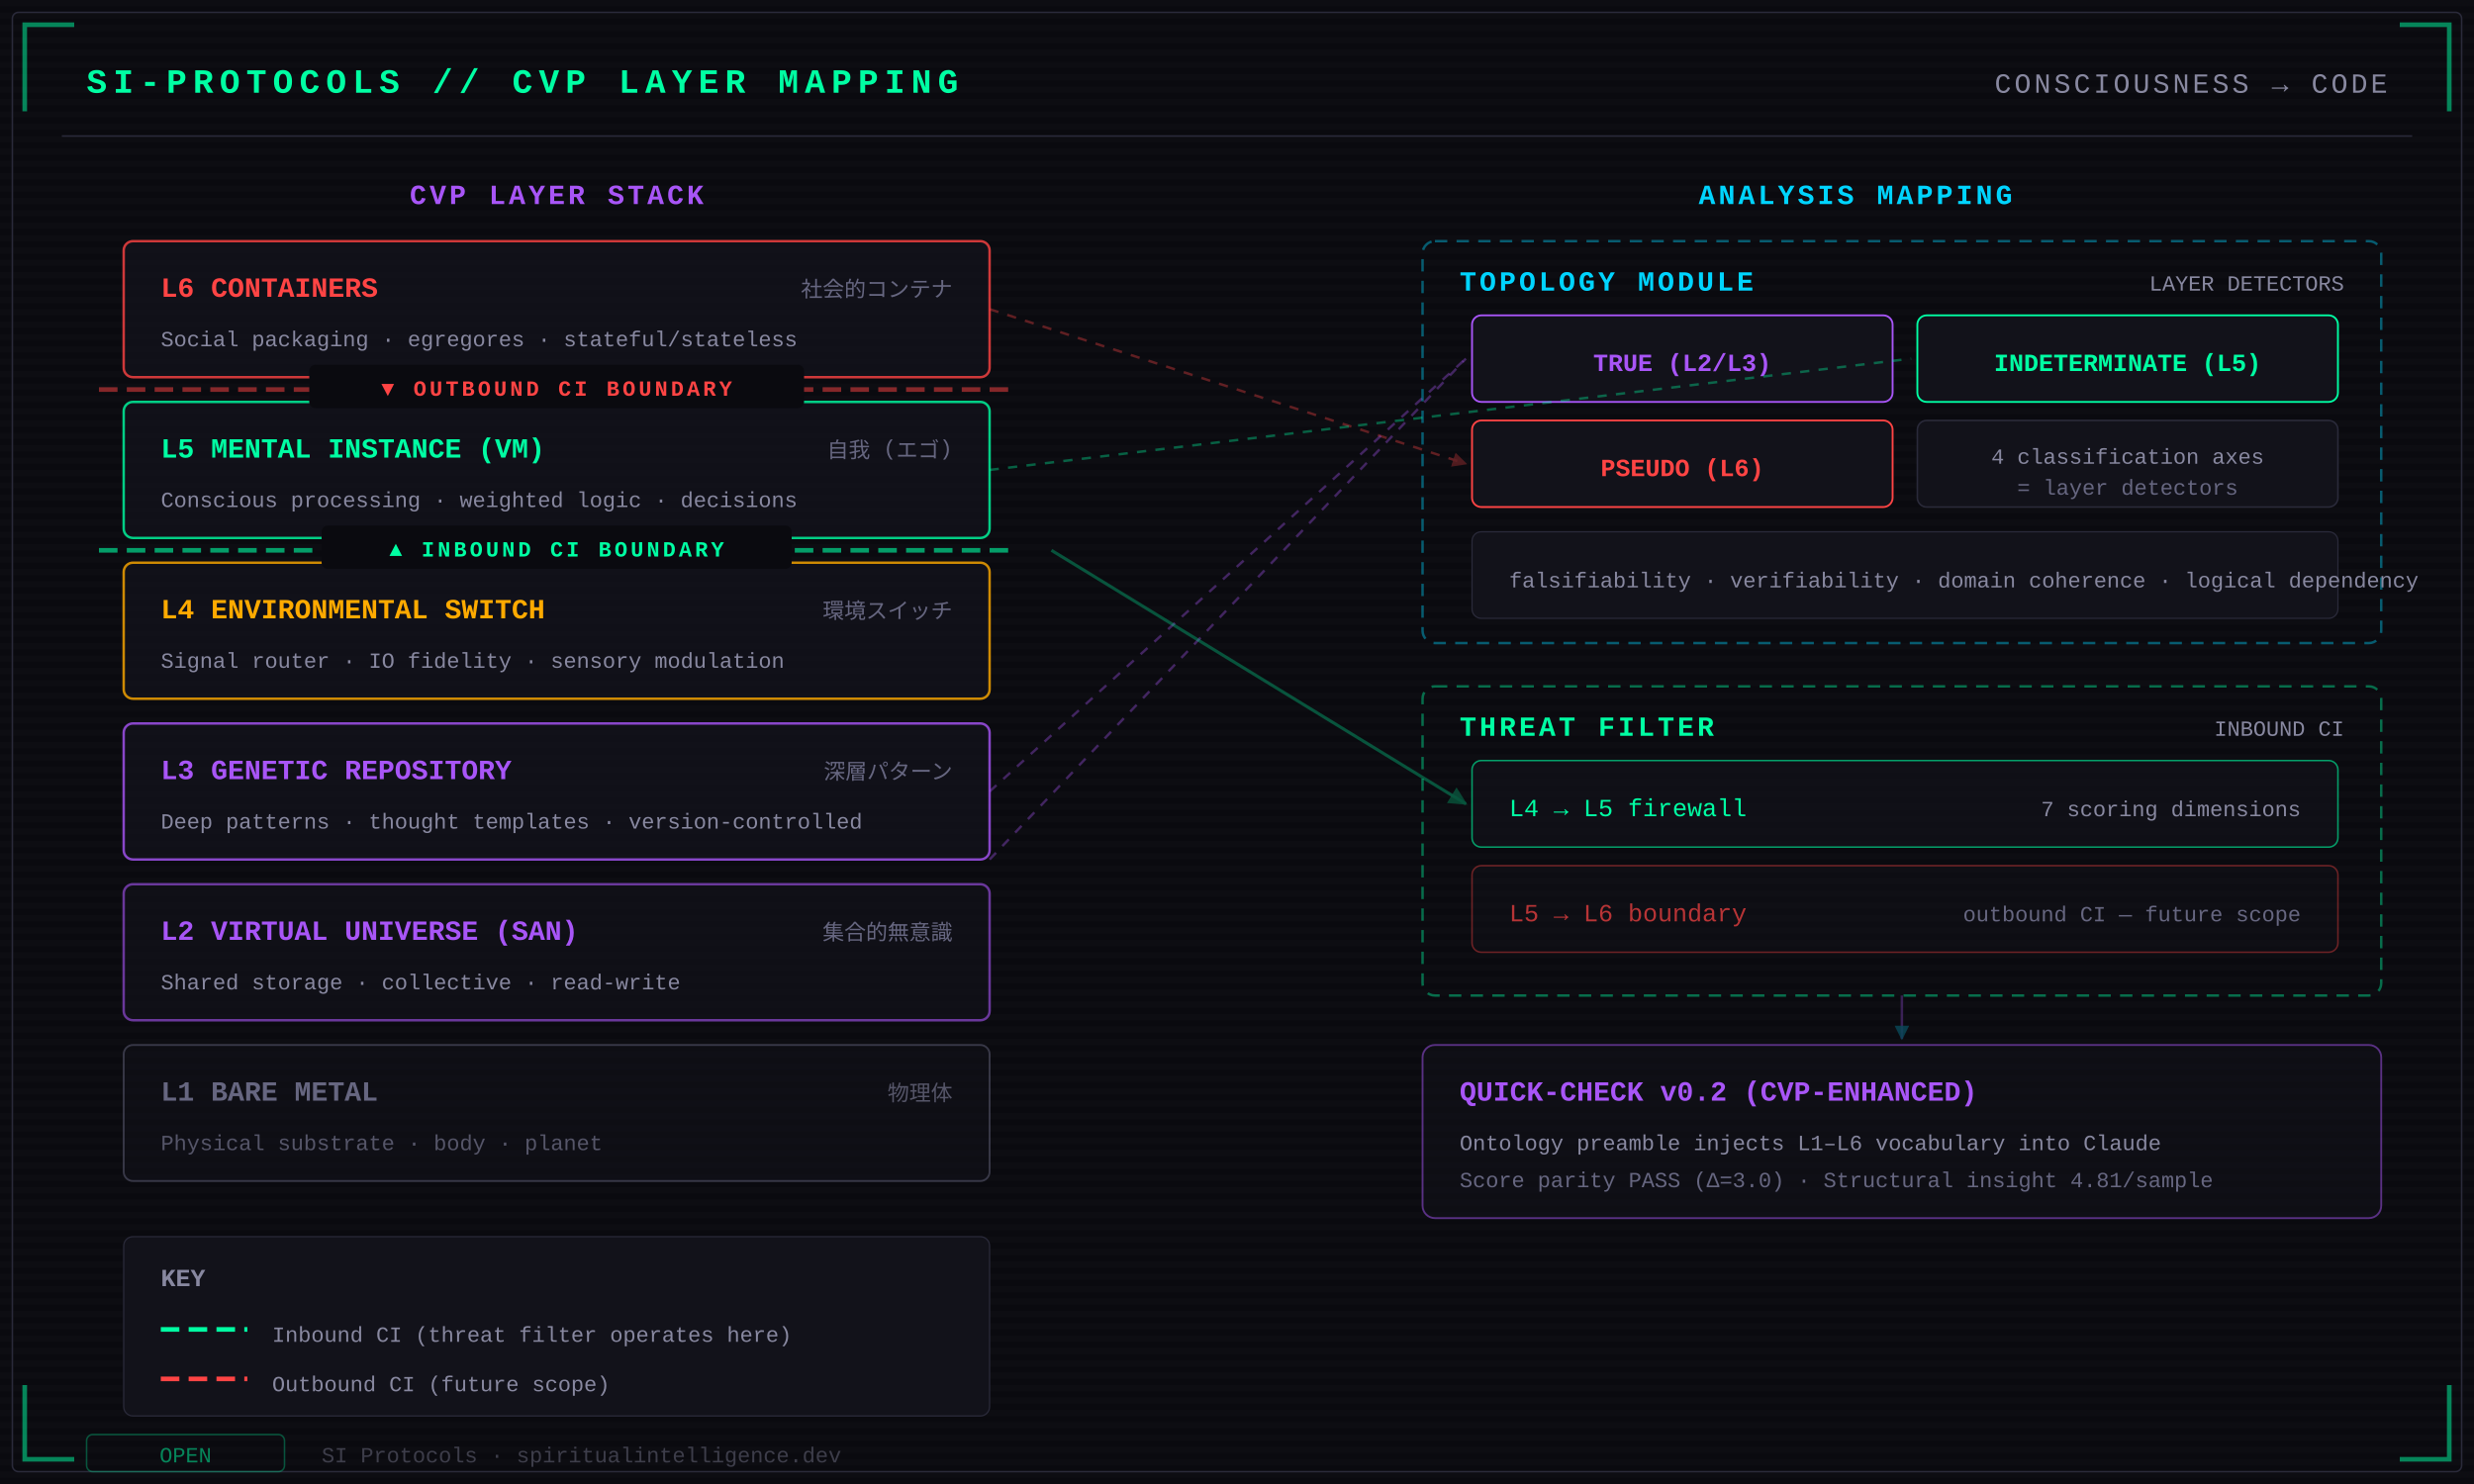
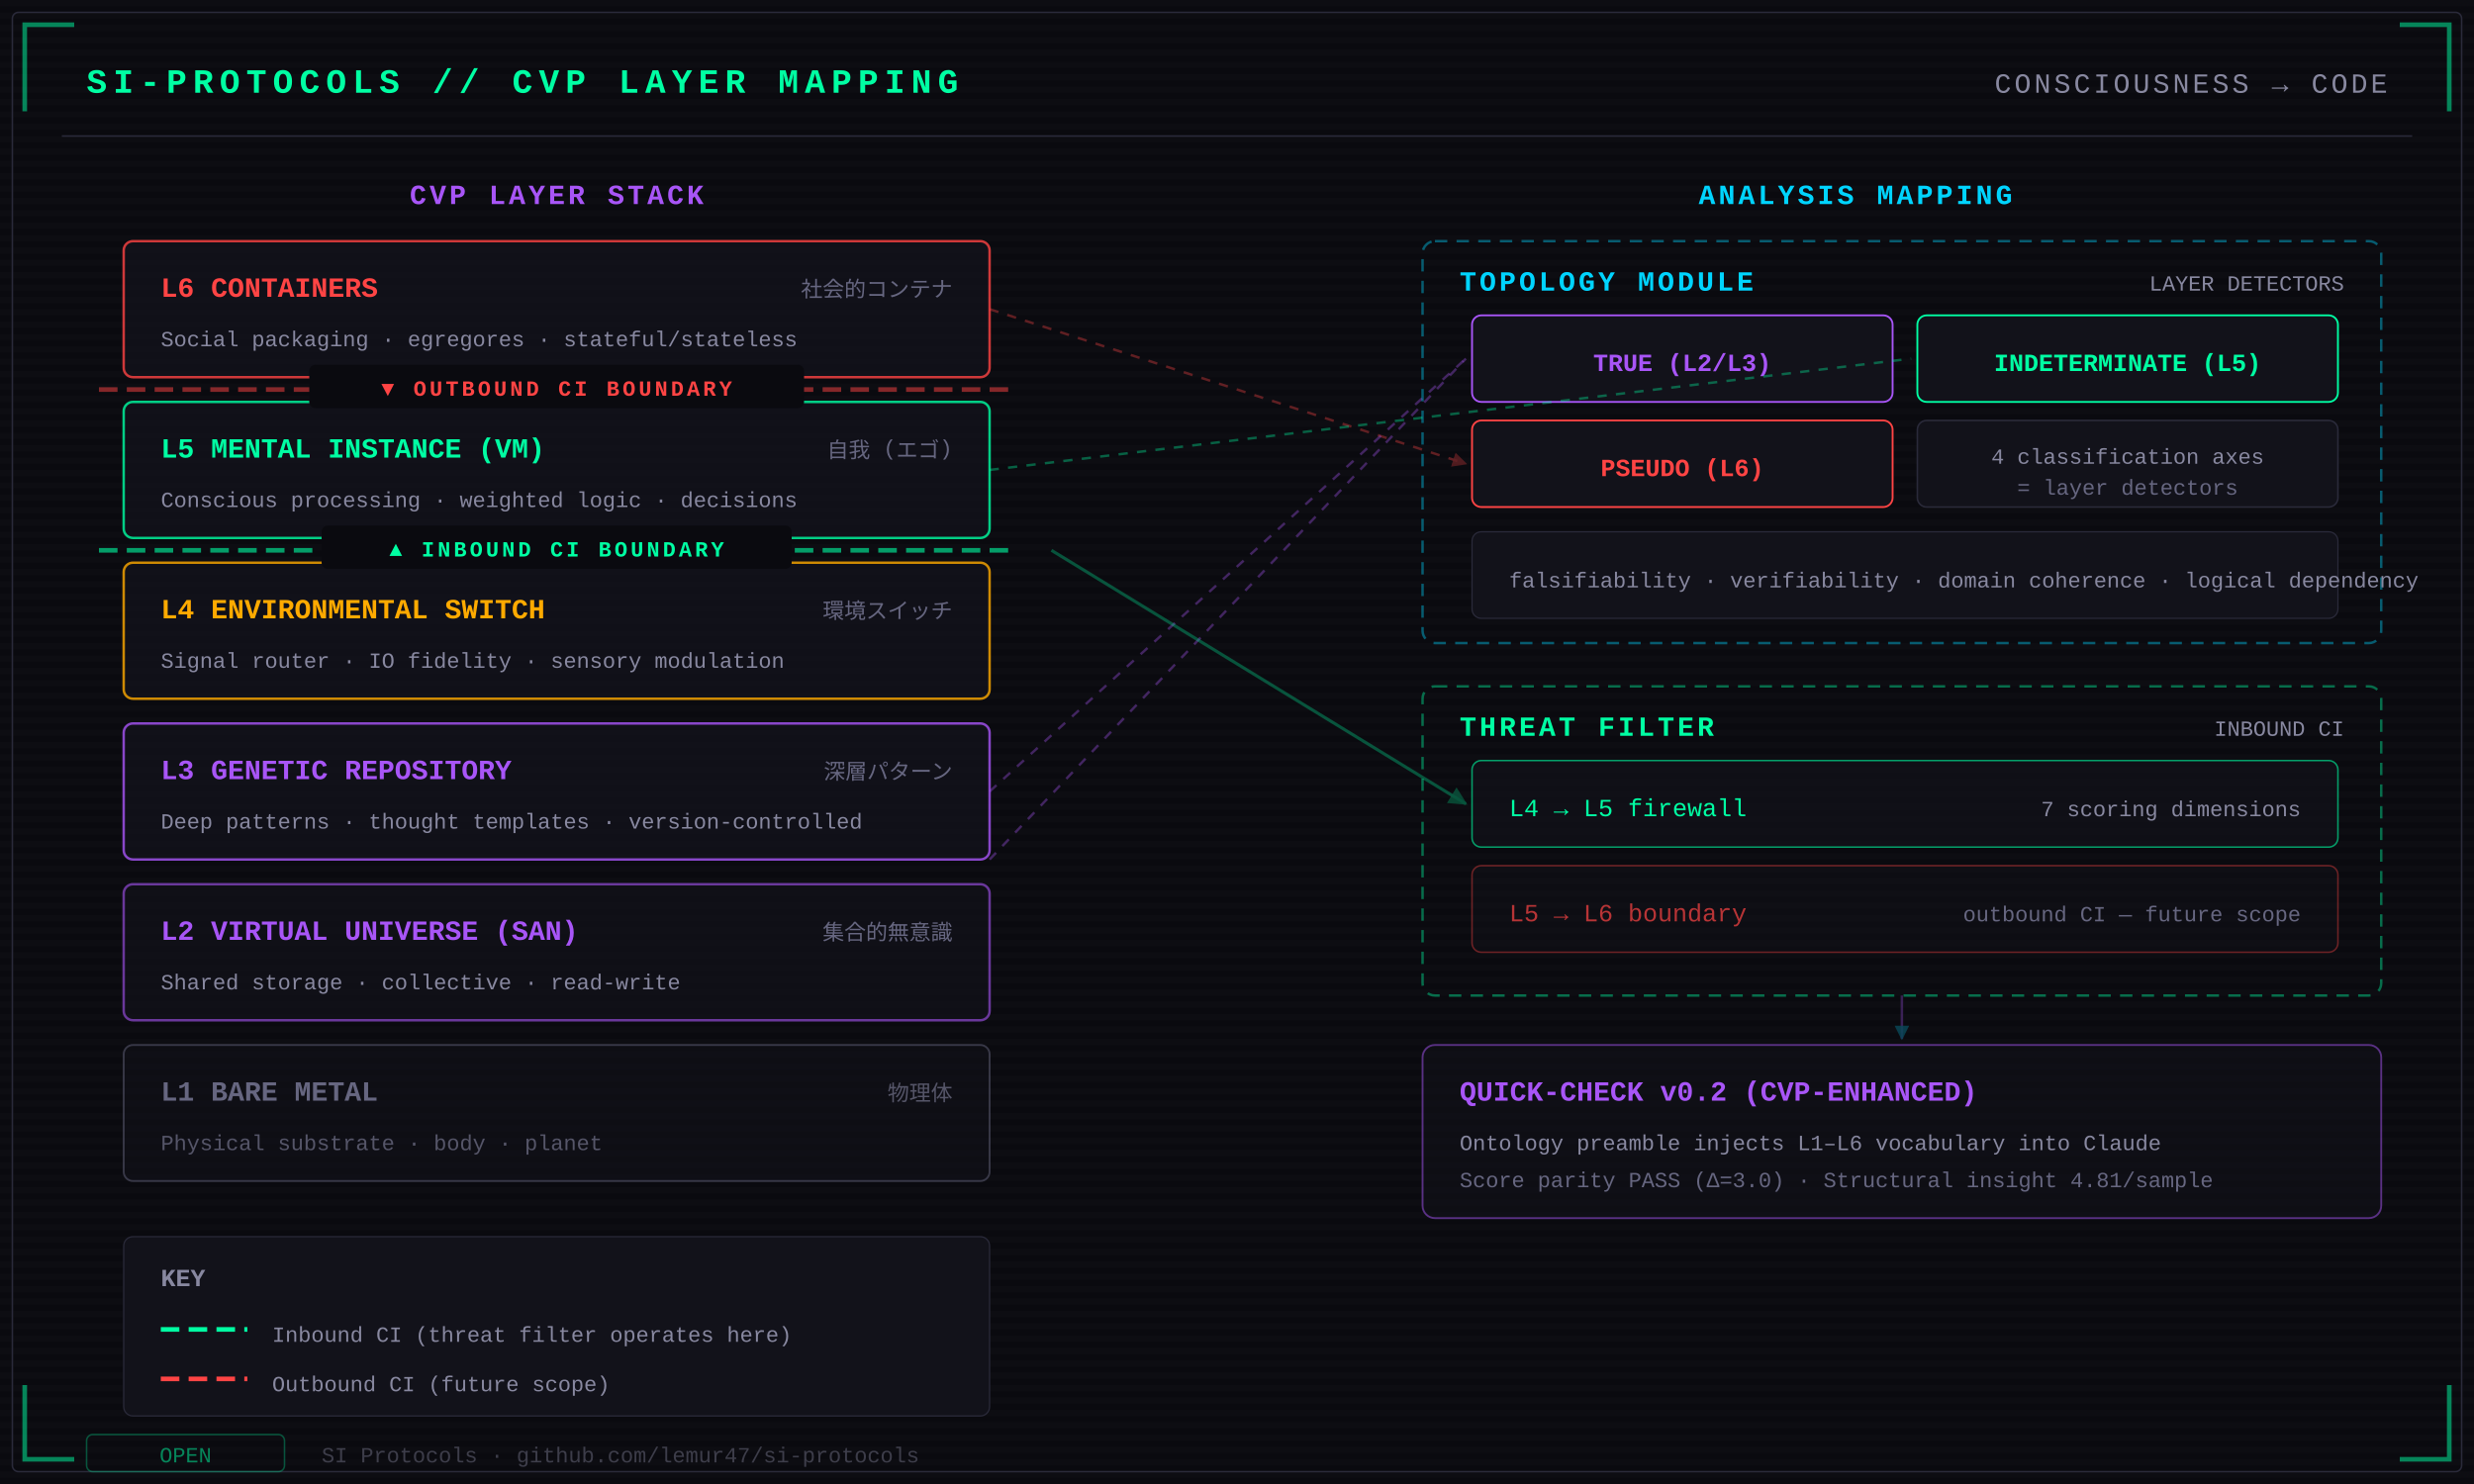
<svg xmlns="http://www.w3.org/2000/svg" viewBox="0 0 800 480" font-family="'Courier New','Lucida Console',monospace">
  <defs>
    <filter id="glow">
      <feGaussianBlur stdDeviation="3" result="b" />
      <feMerge>
        <feMergeNode in="b" />
        <feMergeNode in="SourceGraphic" />
      </feMerge>
    </filter>
    <pattern id="scan" width="4" height="4" patternUnits="userSpaceOnUse">
      <rect width="4" height="2" fill="#fff" opacity="0.015" />
    </pattern>
    <marker id="arrow-green" viewBox="0 0 10 10" refX="9" refY="5" markerWidth="6" markerHeight="6" orient="auto">
      <path d="M 0 0 L 10 5 L 0 10 z" fill="#00ffa3" opacity="0.8" />
    </marker>
    <marker id="arrow-red" viewBox="0 0 10 10" refX="9" refY="5" markerWidth="6" markerHeight="6" orient="auto">
      <path d="M 0 0 L 10 5 L 0 10 z" fill="#ff4444" opacity="0.8" />
    </marker>
    <marker id="arrow-cyan" viewBox="0 0 10 10" refX="9" refY="5" markerWidth="6" markerHeight="6" orient="auto">
      <path d="M 0 0 L 10 5 L 0 10 z" fill="#00d4ff" opacity="0.8" />
    </marker>
  </defs>
  <rect width="800" height="480" fill="#0a0a0f" />
  <rect width="800" height="480" fill="url(#scan)" />
  <path d="M 24 8 L 8 8 L 8 36" stroke="#00ffa3" stroke-width="1.5" fill="none" opacity="0.5" />
  <path d="M 776 8 L 792 8 L 792 36" stroke="#00ffa3" stroke-width="1.5" fill="none" opacity="0.5" />
  <path d="M 8 448 L 8 472 L 24 472" stroke="#00ffa3" stroke-width="1.5" fill="none" opacity="0.5" />
  <path d="M 792 448 L 792 472 L 776 472" stroke="#00ffa3" stroke-width="1.5" fill="none" opacity="0.5" />
  <rect x="4" y="4" width="792" height="472" rx="2" fill="none" stroke="#2a2a3a" stroke-width="0.5" />
  <line x1="20" y1="44" x2="780" y2="44" stroke="#2a2a3a" stroke-width="0.5" />
  <text x="28" y="30" fill="#00ffa3" font-size="11" font-weight="bold" letter-spacing="2">SI-PROTOCOLS // CVP LAYER MAPPING</text>
  <text x="772" y="30" fill="#8888a0" font-size="9" text-anchor="end" letter-spacing="1">CONSCIOUSNESS → CODE</text>
  <text x="180" y="66" fill="#a855f7" font-size="9" text-anchor="middle" font-weight="bold" letter-spacing="1">CVP LAYER STACK</text>
  <rect x="40" y="78" width="280" height="44" rx="3" fill="#12121a" stroke="#ff4444" stroke-width="0.8" opacity="0.8" />
  <text x="52" y="96" fill="#ff4444" font-size="9" font-weight="bold">L6  CONTAINERS</text>
  <text x="52" y="112" fill="#8888a0" font-size="7">Social packaging · egregores · stateful/stateless</text>
  <text x="308" y="96" fill="#666680" font-size="7" text-anchor="end">社会的コンテナ</text>
  <rect x="40" y="130" width="280" height="44" rx="3" fill="#12121a" stroke="#00ffa3" stroke-width="0.8" opacity="0.8" />
  <text x="52" y="148" fill="#00ffa3" font-size="9" font-weight="bold">L5  MENTAL INSTANCE (VM)</text>
  <text x="52" y="164" fill="#8888a0" font-size="7">Conscious processing · weighted logic · decisions</text>
  <text x="308" y="148" fill="#666680" font-size="7" text-anchor="end">自我 (エゴ)</text>
  <rect x="40" y="182" width="280" height="44" rx="3" fill="#12121a" stroke="#ffaa00" stroke-width="0.8" opacity="0.8" />
  <text x="52" y="200" fill="#ffaa00" font-size="9" font-weight="bold">L4  ENVIRONMENTAL SWITCH</text>
  <text x="52" y="216" fill="#8888a0" font-size="7">Signal router · IO fidelity · sensory modulation</text>
  <text x="308" y="200" fill="#666680" font-size="7" text-anchor="end">環境スイッチ</text>
  <rect x="40" y="234" width="280" height="44" rx="3" fill="#12121a" stroke="#a855f7" stroke-width="0.8" opacity="0.8" />
  <text x="52" y="252" fill="#a855f7" font-size="9" font-weight="bold">L3  GENETIC REPOSITORY</text>
  <text x="52" y="268" fill="#8888a0" font-size="7">Deep patterns · thought templates · version-controlled</text>
  <text x="308" y="252" fill="#666680" font-size="7" text-anchor="end">深層パターン</text>
  <rect x="40" y="286" width="280" height="44" rx="3" fill="#12121a" stroke="#a855f7" stroke-width="0.8" opacity="0.6" />
  <text x="52" y="304" fill="#a855f7" font-size="9" font-weight="bold">L2  VIRTUAL UNIVERSE (SAN)</text>
  <text x="52" y="320" fill="#8888a0" font-size="7">Shared storage · collective · read-write</text>
  <text x="308" y="304" fill="#666680" font-size="7" text-anchor="end">集合的無意識</text>
  <rect x="40" y="338" width="280" height="44" rx="3" fill="#12121a" stroke="#666680" stroke-width="0.6" opacity="0.5" />
  <text x="52" y="356" fill="#666680" font-size="9" font-weight="bold">L1  BARE METAL</text>
  <text x="52" y="372" fill="#555568" font-size="7">Physical substrate · body · planet</text>
  <text x="308" y="356" fill="#555568" font-size="7" text-anchor="end">物理体</text>
  <line x1="32" y1="178" x2="328" y2="178" stroke="#00ffa3" stroke-width="1.5" stroke-dasharray="6,3" opacity="0.6" />
  <rect x="104" y="170" width="152" height="14" rx="2" fill="#0a0a0f" />
  <text x="180" y="180" fill="#00ffa3" font-size="7" text-anchor="middle" font-weight="bold" letter-spacing="1">▲ INBOUND CI BOUNDARY</text>
  <line x1="32" y1="126" x2="328" y2="126" stroke="#ff4444" stroke-width="1.5" stroke-dasharray="6,3" opacity="0.5" />
  <rect x="100" y="118" width="160" height="14" rx="2" fill="#0a0a0f" />
  <text x="180" y="128" fill="#ff4444" font-size="7" text-anchor="middle" font-weight="bold" letter-spacing="1">▼ OUTBOUND CI BOUNDARY</text>
  <text x="600" y="66" fill="#00d4ff" font-size="9" text-anchor="middle" font-weight="bold" letter-spacing="1">ANALYSIS MAPPING</text>
  <rect x="460" y="78" width="310" height="130" rx="4" fill="none" stroke="#00d4ff" stroke-width="0.8" stroke-dasharray="4,3" opacity="0.4" />
  <text x="472" y="94" fill="#00d4ff" font-size="9" font-weight="bold" letter-spacing="1">TOPOLOGY MODULE</text>
  <text x="758" y="94" fill="#8888a0" font-size="7" text-anchor="end">LAYER DETECTORS</text>
  <rect x="476" y="102" width="136" height="28" rx="3" fill="#12121a" stroke="#a855f7" stroke-width="0.6" />
  <text x="544" y="120" fill="#a855f7" font-size="8" text-anchor="middle" font-weight="bold">TRUE (L2/L3)</text>
  <rect x="620" y="102" width="136" height="28" rx="3" fill="#12121a" stroke="#00ffa3" stroke-width="0.6" />
  <text x="688" y="120" fill="#00ffa3" font-size="8" text-anchor="middle" font-weight="bold">INDETERMINATE (L5)</text>
  <rect x="476" y="136" width="136" height="28" rx="3" fill="#12121a" stroke="#ff4444" stroke-width="0.6" />
  <text x="544" y="154" fill="#ff4444" font-size="8" text-anchor="middle" font-weight="bold">PSEUDO (L6)</text>
  <rect x="620" y="136" width="136" height="28" rx="3" fill="#12121a" stroke="#2a2a3a" stroke-width="0.5" />
  <text x="688" y="150" fill="#8888a0" font-size="7" text-anchor="middle">4 classification axes</text>
  <text x="688" y="160" fill="#666680" font-size="7" text-anchor="middle">= layer detectors</text>
  <rect x="476" y="172" width="280" height="28" rx="3" fill="#12121a" stroke="#2a2a3a" stroke-width="0.4" />
  <text x="488" y="190" fill="#8888a0" font-size="7">falsifiability · verifiability · domain coherence · logical dependency</text>
  <rect x="460" y="222" width="310" height="100" rx="4" fill="none" stroke="#00ffa3" stroke-width="0.8" stroke-dasharray="4,3" opacity="0.4" />
  <text x="472" y="238" fill="#00ffa3" font-size="9" font-weight="bold" letter-spacing="1">THREAT FILTER</text>
  <text x="758" y="238" fill="#8888a0" font-size="7" text-anchor="end">INBOUND CI</text>
  <rect x="476" y="246" width="280" height="28" rx="3" fill="#12121a" stroke="#00ffa3" stroke-width="0.5" opacity="0.6" />
  <text x="488" y="264" fill="#00ffa3" font-size="8">L4 → L5 firewall</text>
  <text x="744" y="264" fill="#8888a0" font-size="7" text-anchor="end">7 scoring dimensions</text>
  <rect x="476" y="280" width="280" height="28" rx="3" fill="#12121a" stroke="#ff4444" stroke-width="0.5" opacity="0.4" />
  <text x="488" y="298" fill="#ff4444" font-size="8" opacity="0.7">L5 → L6 boundary</text>
  <text x="744" y="298" fill="#666680" font-size="7" text-anchor="end">outbound CI — future scope</text>
  <line x1="320" y1="100" x2="474" y2="150" stroke="#ff4444" stroke-width="0.8" opacity="0.35" stroke-dasharray="3,3" marker-end="url(#arrow-red)" />
  <line x1="320" y1="278" x2="474" y2="116" stroke="#a855f7" stroke-width="0.8" opacity="0.35" stroke-dasharray="3,3" />
  <line x1="320" y1="256" x2="474" y2="116" stroke="#a855f7" stroke-width="0.8" opacity="0.35" stroke-dasharray="3,3" />
  <line x1="320" y1="152" x2="618" y2="116" stroke="#00ffa3" stroke-width="0.8" opacity="0.35" stroke-dasharray="3,3" />
  <line x1="340" y1="178" x2="474" y2="260" stroke="#00ffa3" stroke-width="1" opacity="0.3" marker-end="url(#arrow-green)" />
  <rect x="460" y="338" width="310" height="56" rx="4" fill="#12121a" stroke="#a855f7" stroke-width="0.6" opacity="0.5" />
  <text x="472" y="356" fill="#a855f7" font-size="9" font-weight="bold">QUICK-CHECK v0.2 (CVP-ENHANCED)</text>
  <text x="472" y="372" fill="#8888a0" font-size="7">Ontology preamble injects L1–L6 vocabulary into Claude</text>
  <text x="472" y="384" fill="#666680" font-size="7">Score parity PASS (Δ=3.0) · Structural insight 4.81/sample</text>
  <line x1="615" y1="322" x2="615" y2="336" stroke="#a855f7" stroke-width="0.8" opacity="0.3" marker-end="url(#arrow-cyan)" />
  <rect x="40" y="400" width="280" height="58" rx="3" fill="#12121a" stroke="#2a2a3a" stroke-width="0.4" />
  <text x="52" y="416" fill="#8888a0" font-size="8" font-weight="bold">KEY</text>
  <line x1="52" y1="430" x2="80" y2="430" stroke="#00ffa3" stroke-width="1.5" stroke-dasharray="6,3" />
  <text x="88" y="434" fill="#8888a0" font-size="7">Inbound CI (threat filter operates here)</text>
  <line x1="52" y1="446" x2="80" y2="446" stroke="#ff4444" stroke-width="1.5" stroke-dasharray="6,3" />
  <text x="88" y="450" fill="#8888a0" font-size="7">Outbound CI (future scope)</text>
  <rect x="28" y="464" width="64" height="12" rx="2" fill="none" stroke="#00ffa3" stroke-width="0.5" opacity="0.3" />
  <text x="60" y="473" fill="#00ffa3" font-size="7" text-anchor="middle" opacity="0.5">OPEN</text>
-   <text x="104" y="473" fill="#8888a0" font-size="7" opacity="0.4">SI Protocols · spiritualintelligence.dev</text>
+   <text x="104" y="473" fill="#8888a0" font-size="7" opacity="0.4">SI Protocols · github.com/lemur47/si-protocols</text>
</svg>
